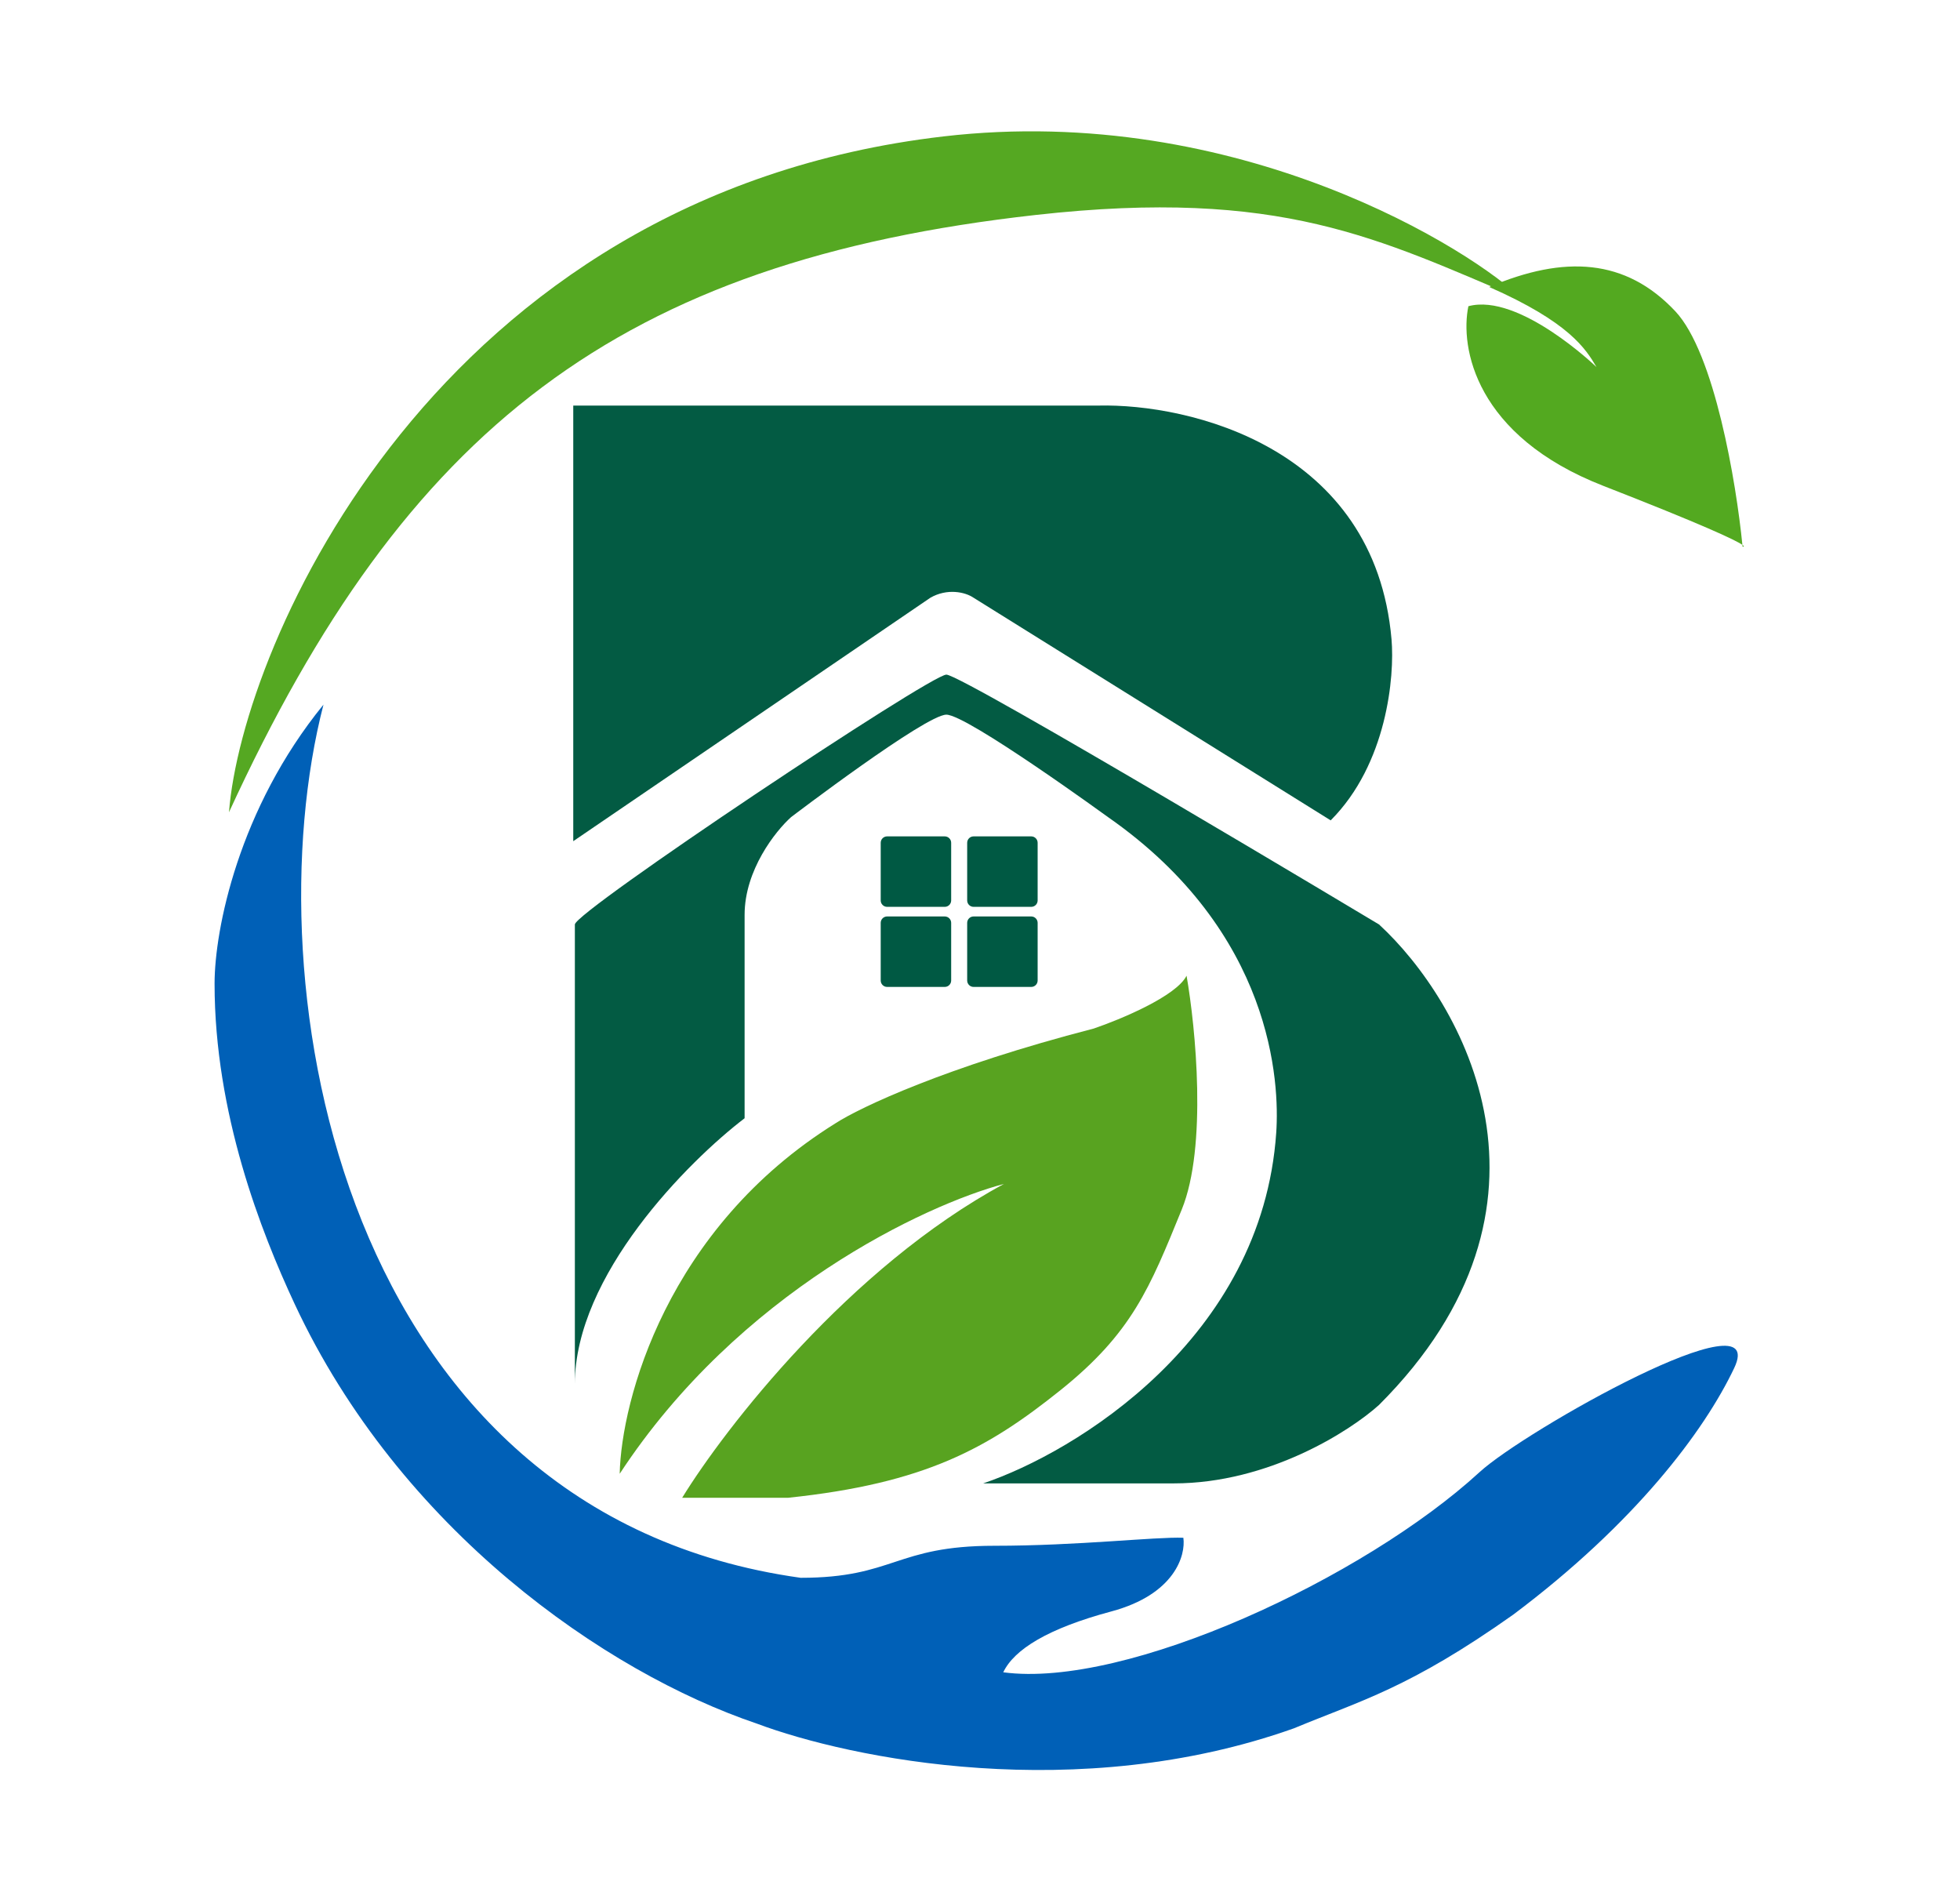
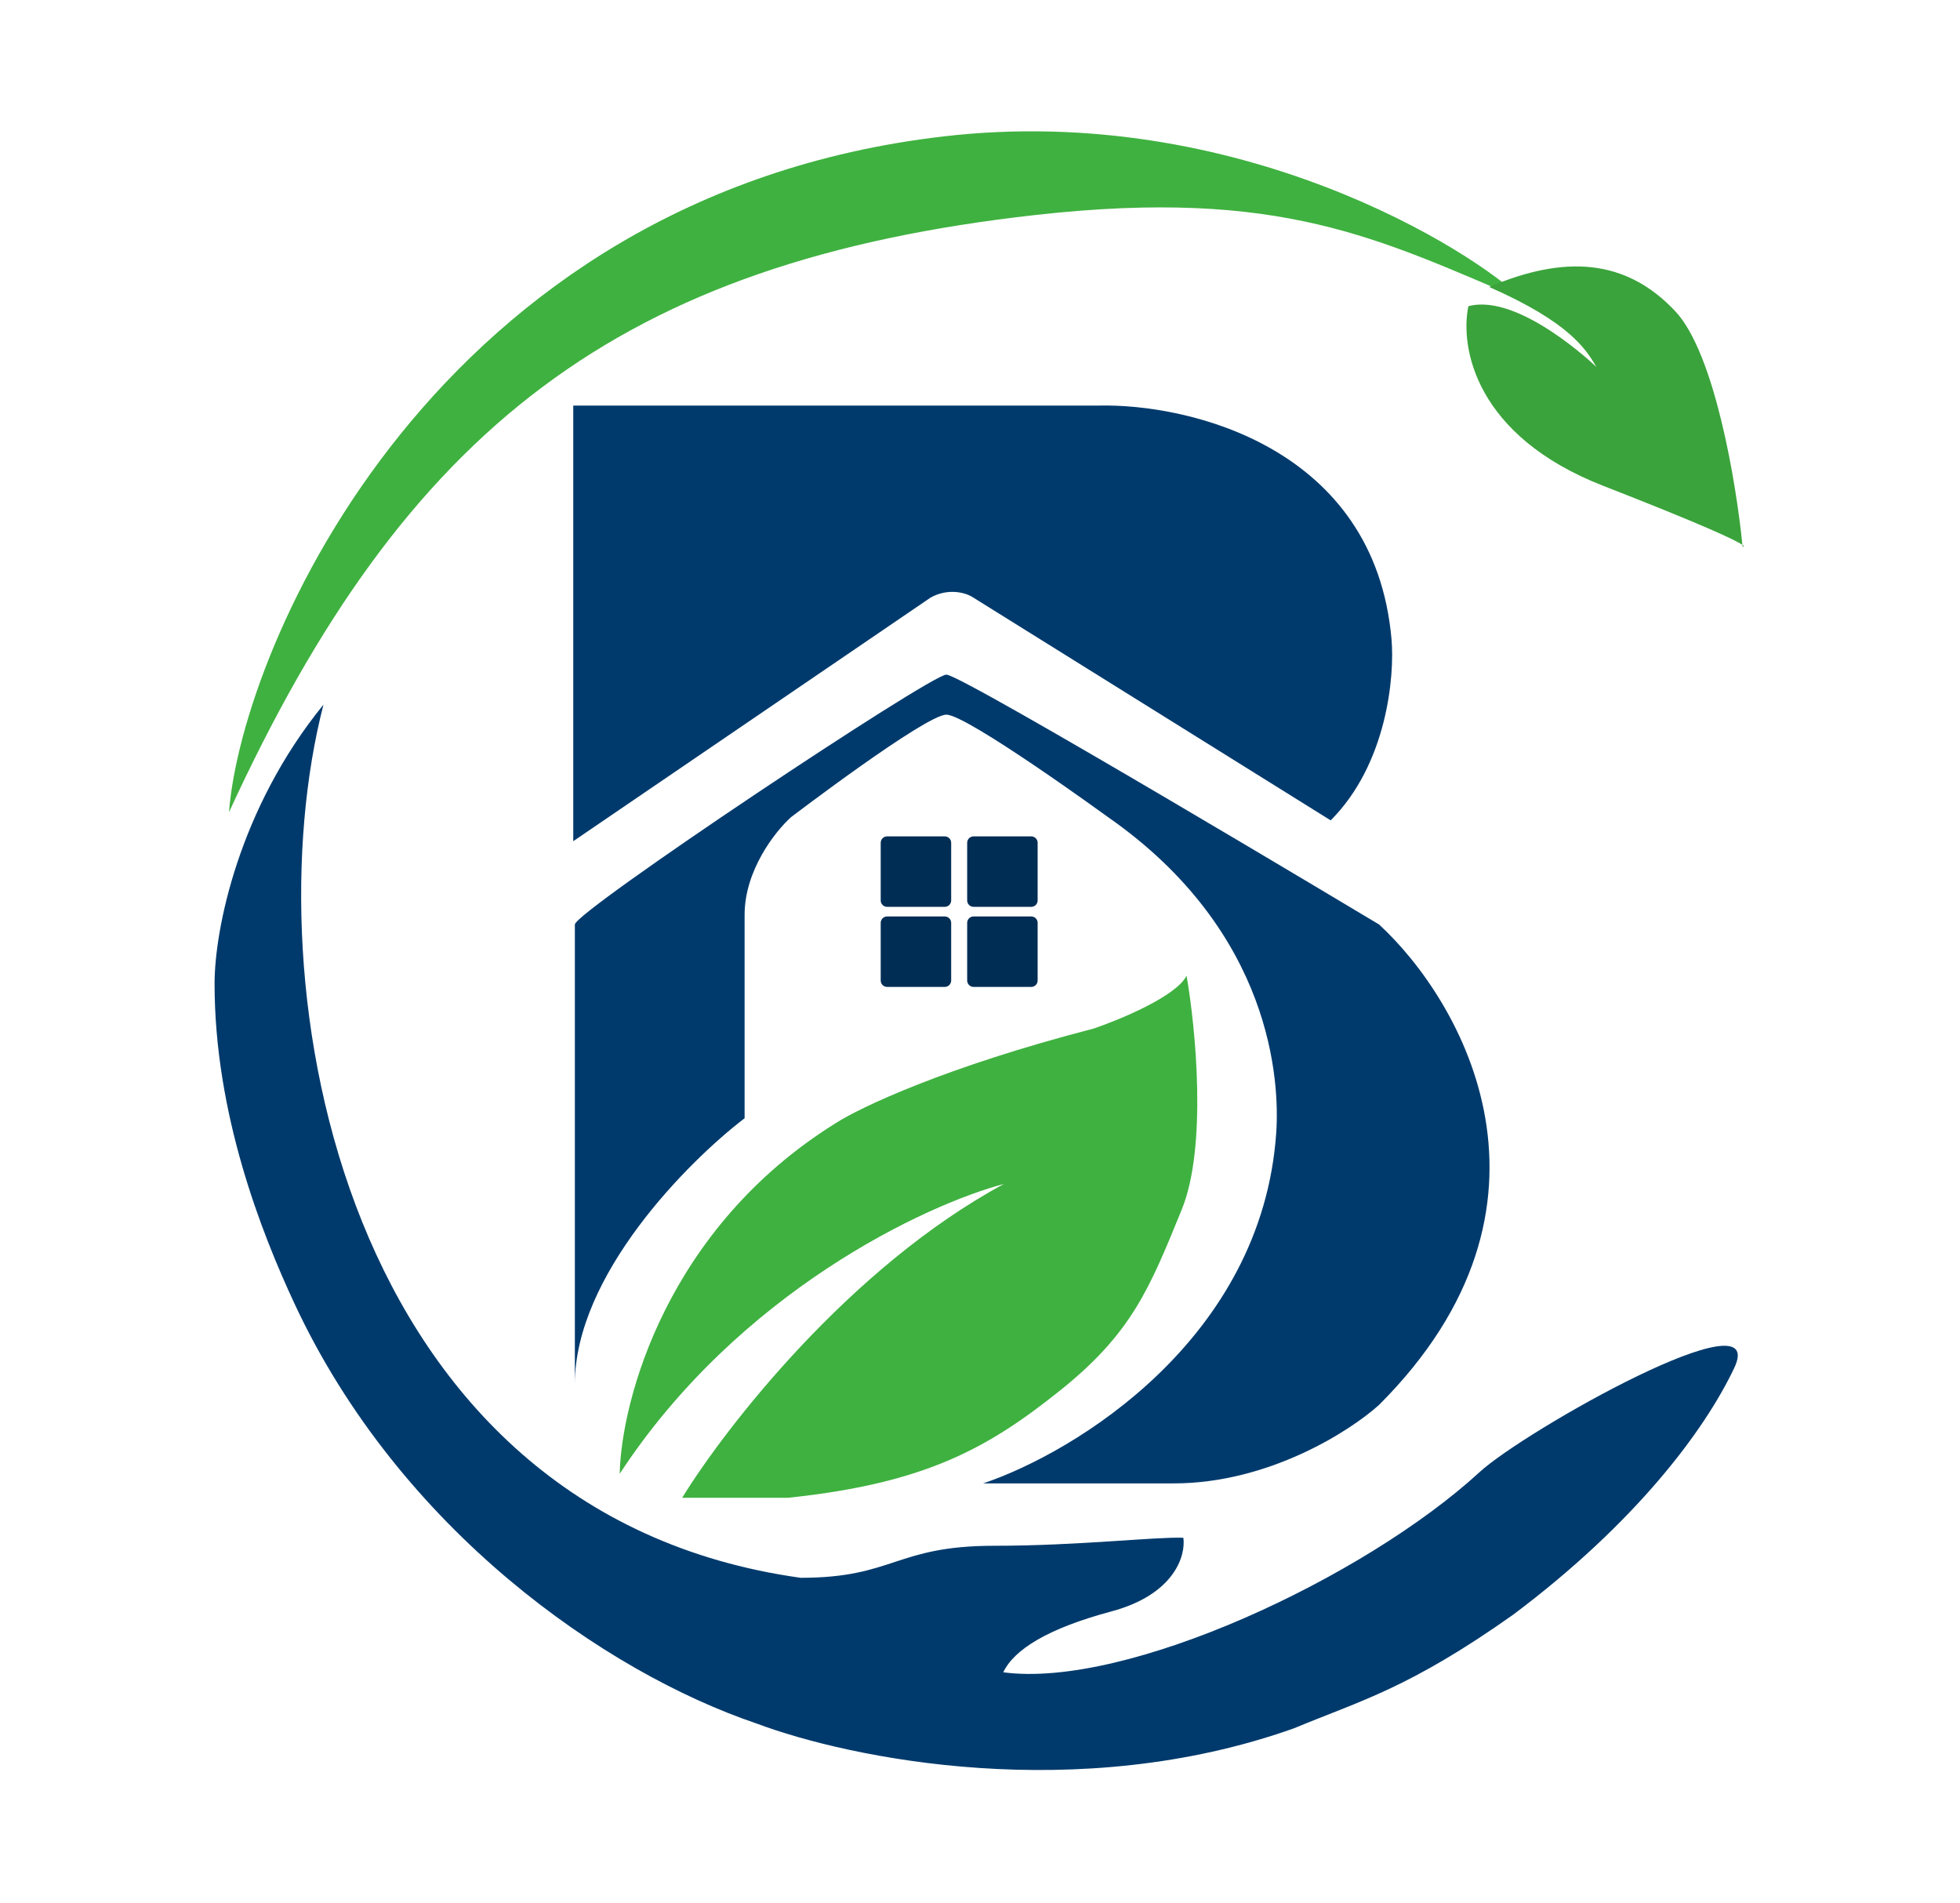
<svg xmlns="http://www.w3.org/2000/svg" width="612" height="594" viewBox="0 0 612 594" fill="none">
-   <path d="M475.49 93.601C430.49 74.601 400.023 58.565 323.497 67.101C193.497 81.601 126.634 133.601 71.497 253.601C75.497 201.601 135.991 61.101 294.491 42.601C386.991 31.805 460.49 78.601 475.49 93.601Z" fill="#55A822" />
-   <path d="M500.609 151.682C460.609 136.082 455.83 108.434 458.497 95.601C474.385 91.344 498.497 114.601 498.497 114.601C495.164 108.934 489.997 100.601 464.997 89.6C488.497 79.6 507.61 80.682 523.11 97.182C535.387 110.252 542.142 150.871 544.054 170.114C544.69 170.563 544.604 170.72 544.11 170.682C544.091 170.495 544.073 170.305 544.054 170.114C541.901 168.594 531.48 163.721 500.609 151.682Z" fill="#53A920" />
-   <path d="M260.997 350.624C208.197 383.424 193.997 437.29 193.497 460.124C230.697 403.324 288.997 376.124 313.497 369.624C265.304 395.624 226.416 445.79 212.997 467.624H245.997C288.997 463.124 308.497 452.124 330.997 434.124C353.497 416.124 358.997 402.124 368.997 377.624C376.997 358.024 373.33 320.79 370.497 304.624C367.297 311.024 349.83 318.29 341.497 321.124C295.097 333.124 268.497 345.79 260.997 350.624Z" fill="#58A320" />
-   <path d="M179.498 288.624C179.497 340.624 179.498 369.624 179.498 432.124C179.498 398.124 214.831 362.624 232.498 349.124V285.624C232.498 271.624 242.164 259.457 246.998 255.124C246.998 255.124 288.997 223.124 295.498 223.124C301.998 223.124 345.998 255.124 345.998 255.124C397.598 291.124 399.557 338.124 398.498 353.624C394.098 418.023 335.664 453.457 306.998 463.124H366.498C396.098 463.124 421.564 446.79 430.598 438.624C493.078 376.143 456.631 312.59 430.598 288.624C430.598 288.624 300.497 210.624 295.498 210.624C290.498 210.624 179.498 284.624 179.498 288.624Z" fill="#035B43" />
-   <rect x="274.997" y="261.124" width="22" height="22" rx="2" fill="#005943" />
-   <rect x="274.997" y="286.124" width="22" height="22" rx="2" fill="#005943" />
-   <rect x="301.997" y="261.124" width="22" height="22" rx="2" fill="#005943" />
-   <path d="M178.997 126.623V262.623L290.497 186.624C295.693 183.624 301.33 184.79 303.997 186.624L415.497 256.124C433.097 238.524 435.497 211.123 434.497 199.623C429.297 139.623 371.33 125.957 342.997 126.623H178.997Z" fill="#035B43" />
-   <rect x="301.997" y="286.124" width="22" height="22" rx="2" fill="#005943" />
-   <path d="M101 220C78.5 307.101 106 472.5 249.998 492.601C279.235 492.601 279.5 482.601 310.5 482.601C336.65 482.601 360.666 479.767 369.5 480.101C370.271 485.551 366.851 497.782 347 503.101C327.149 508.42 316.657 514.984 313.262 522.101C351.762 527.267 426.035 492.601 461.997 459.601C476.164 446.601 552.7 403.501 541.5 427.101C532.109 446.888 510.5 475.601 472.5 504.101C440 527.101 425 530.884 404 539.601C336.5 563.601 265.595 549.101 236.262 538.101C189 522.101 124.899 477.601 91.999 407.101C81.499 384.601 66.998 347.601 67 307.101C67.001 290.254 74.5 252.5 101 220Z" fill="#0060B7" />
+   <path d="M475.49 93.601C430.49 74.601 400.023 58.565 323.497 67.101C193.497 81.601 126.634 133.601 71.497 253.601C75.497 201.601 135.991 61.101 294.491 42.601C386.991 31.805 460.49 78.601 475.49 93.601Z" fill="#3FB140" />
+   <path d="M500.609 151.682C460.609 136.082 455.83 108.434 458.497 95.601C474.385 91.344 498.497 114.601 498.497 114.601C495.164 108.934 489.997 100.601 464.997 89.6C488.497 79.6 507.61 80.682 523.11 97.182C535.387 110.252 542.142 150.871 544.054 170.114C544.69 170.563 544.604 170.72 544.11 170.682C544.091 170.495 544.073 170.305 544.054 170.114C541.901 168.594 531.48 163.721 500.609 151.682Z" fill="#3AA33B" />
+   <path d="M260.997 350.624C208.197 383.424 193.997 437.29 193.497 460.124C230.697 403.324 288.997 376.124 313.497 369.624C265.304 395.624 226.416 445.79 212.997 467.624H245.997C288.997 463.124 308.497 452.124 330.997 434.124C353.497 416.124 358.997 402.124 368.997 377.624C376.997 358.024 373.33 320.79 370.497 304.624C367.297 311.024 349.83 318.29 341.497 321.124C295.097 333.124 268.497 345.79 260.997 350.624Z" fill="#3FB140" />
+   <path d="M179.498 288.624C179.497 340.624 179.498 369.624 179.498 432.124C179.498 398.124 214.831 362.624 232.498 349.124V285.624C232.498 271.624 242.164 259.457 246.998 255.124C246.998 255.124 288.997 223.124 295.498 223.124C301.998 223.124 345.998 255.124 345.998 255.124C397.598 291.124 399.557 338.124 398.498 353.624C394.098 418.023 335.664 453.457 306.998 463.124H366.498C396.098 463.124 421.564 446.79 430.598 438.624C493.078 376.143 456.631 312.59 430.598 288.624C430.598 288.624 300.497 210.624 295.498 210.624C290.498 210.624 179.498 284.624 179.498 288.624Z" fill="#003A6C" />
+   <rect x="274.997" y="261.124" width="22" height="22" rx="2" fill="#002D54" />
+   <rect x="274.997" y="286.124" width="22" height="22" rx="2" fill="#002D54" />
+   <rect x="301.997" y="261.124" width="22" height="22" rx="2" fill="#002D54" />
+   <path d="M178.997 126.623V262.623L290.497 186.624C295.693 183.624 301.33 184.79 303.997 186.624L415.497 256.124C433.097 238.524 435.497 211.123 434.497 199.623C429.297 139.623 371.33 125.957 342.997 126.623H178.997Z" fill="#003A6C" />
+   <rect x="301.997" y="286.124" width="22" height="22" rx="2" fill="#002D54" />
+   <path d="M101 220C78.5 307.101 106 472.5 249.998 492.601C279.235 492.601 279.5 482.601 310.5 482.601C336.65 482.601 360.666 479.767 369.5 480.101C370.271 485.551 366.851 497.782 347 503.101C327.149 508.42 316.657 514.984 313.262 522.101C351.762 527.267 426.035 492.601 461.997 459.601C476.164 446.601 552.7 403.501 541.5 427.101C532.109 446.888 510.5 475.601 472.5 504.101C440 527.101 425 530.884 404 539.601C336.5 563.601 265.595 549.101 236.262 538.101C189 522.101 124.899 477.601 91.999 407.101C81.499 384.601 66.998 347.601 67 307.101C67.001 290.254 74.5 252.5 101 220Z" fill="#003A6C" />
</svg>
